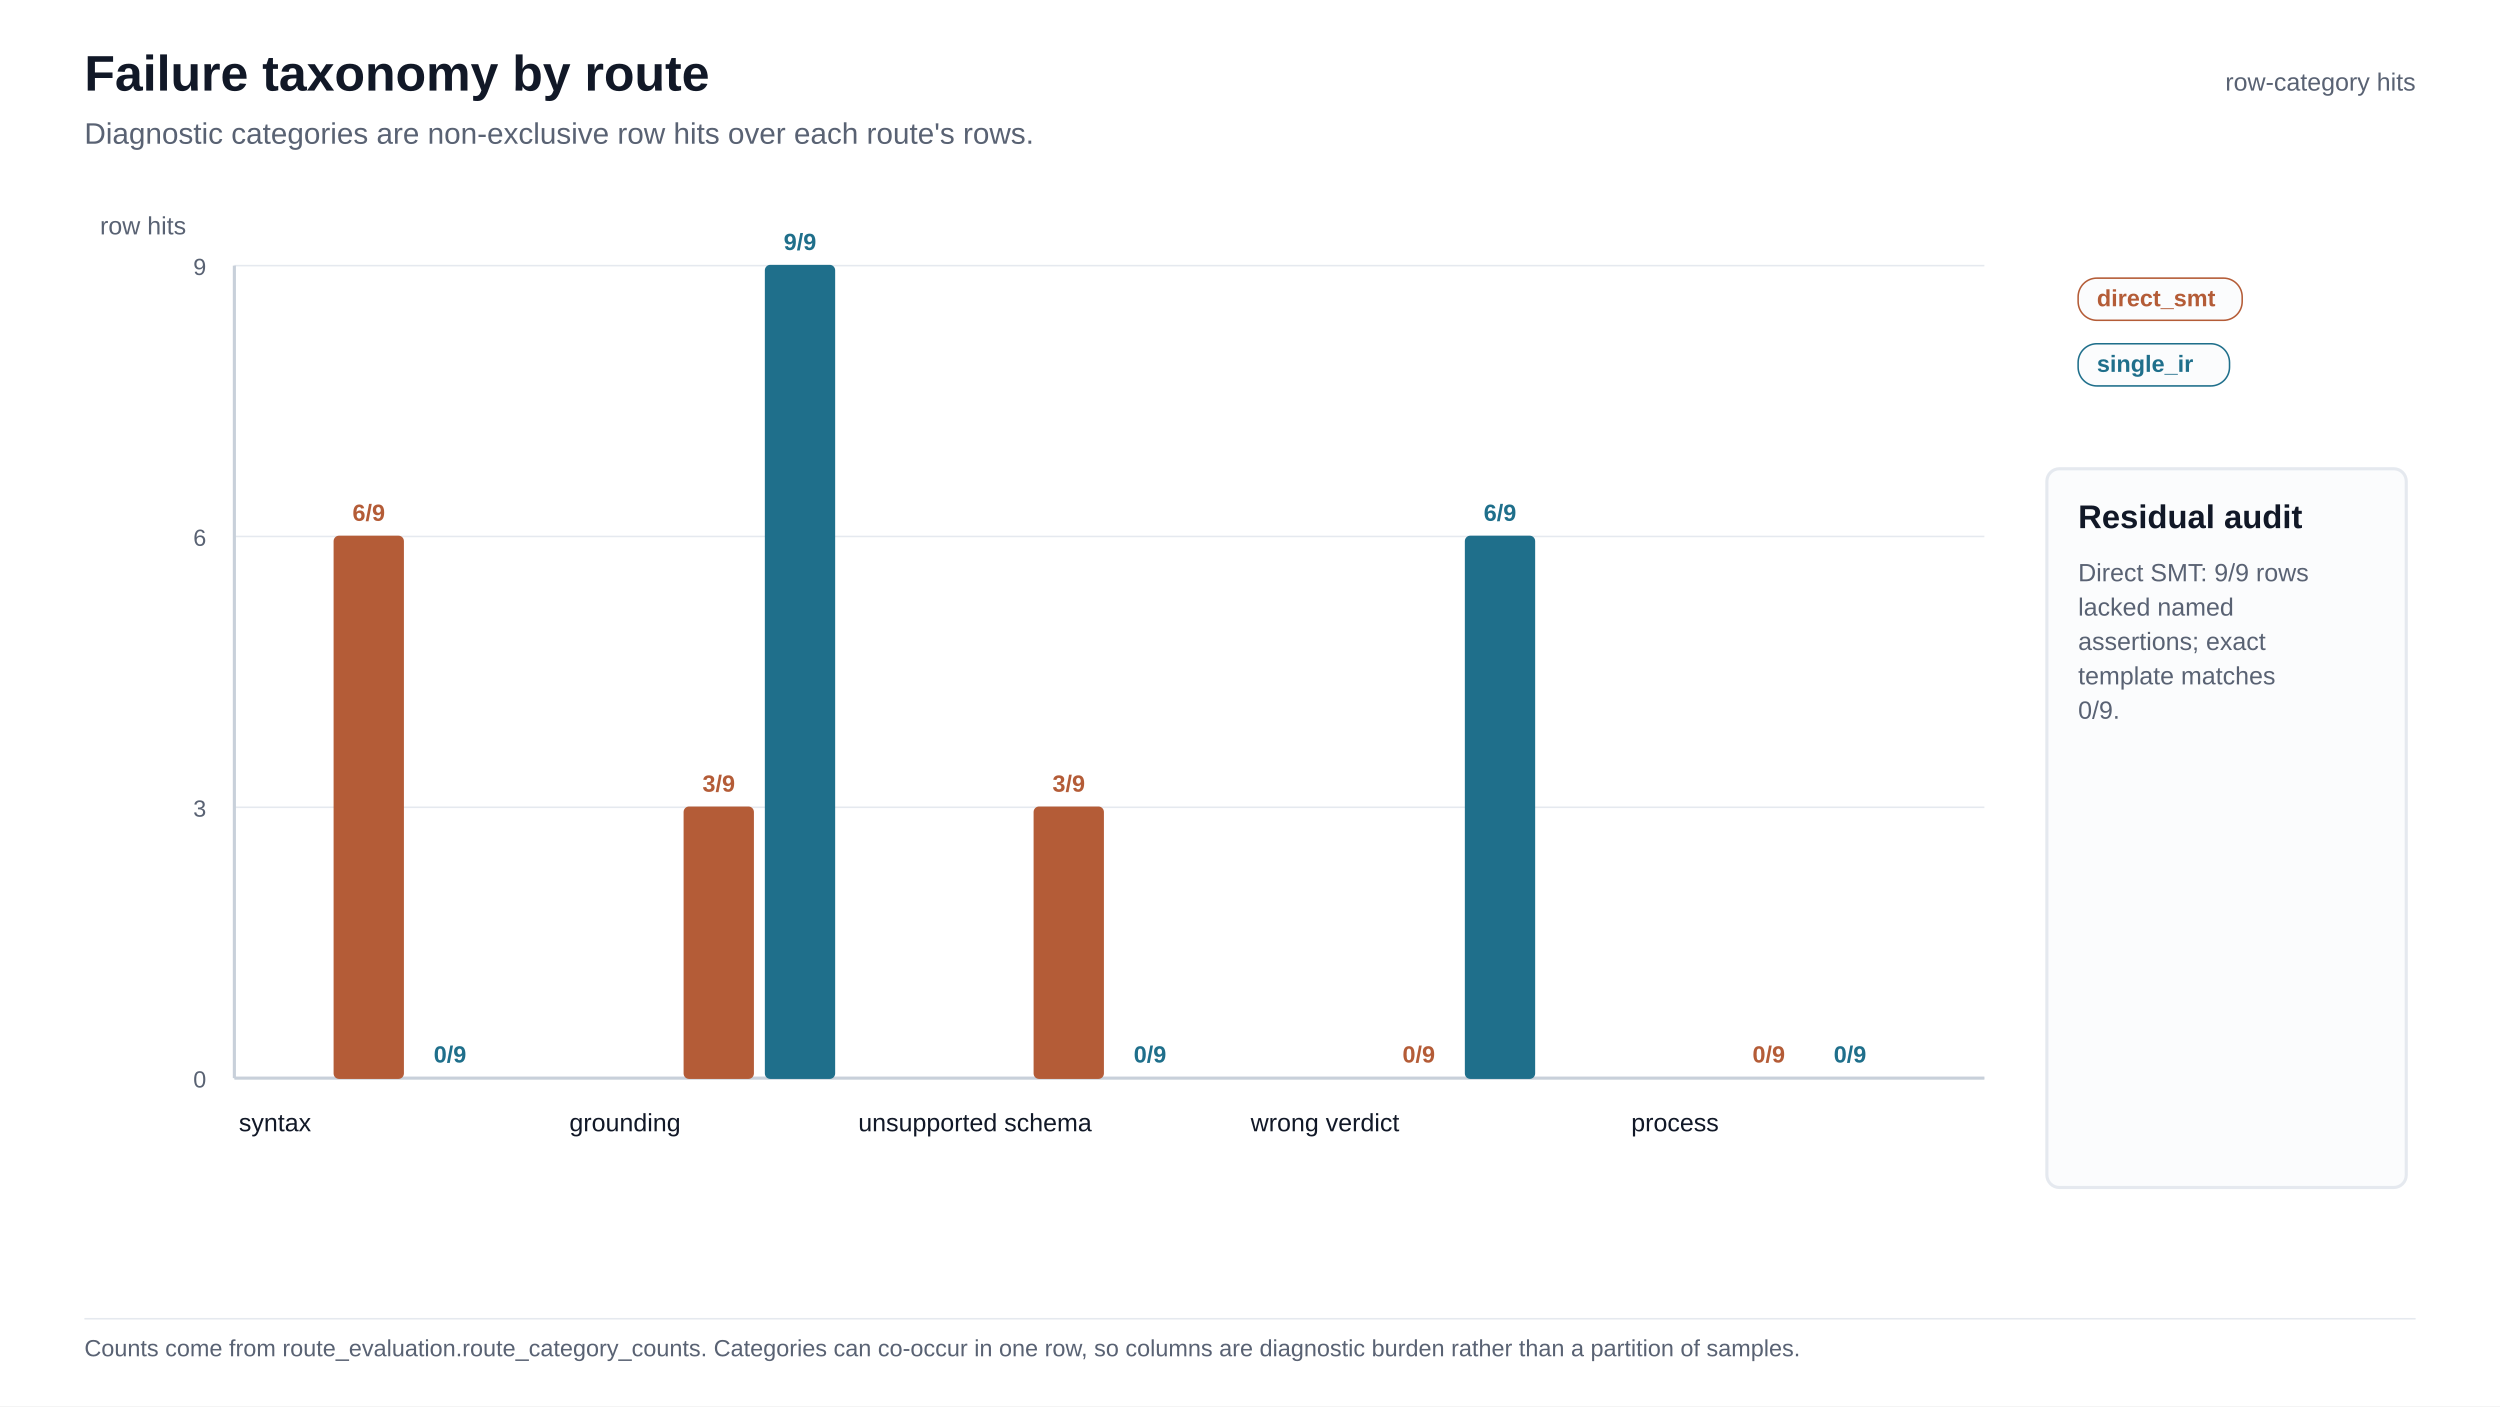
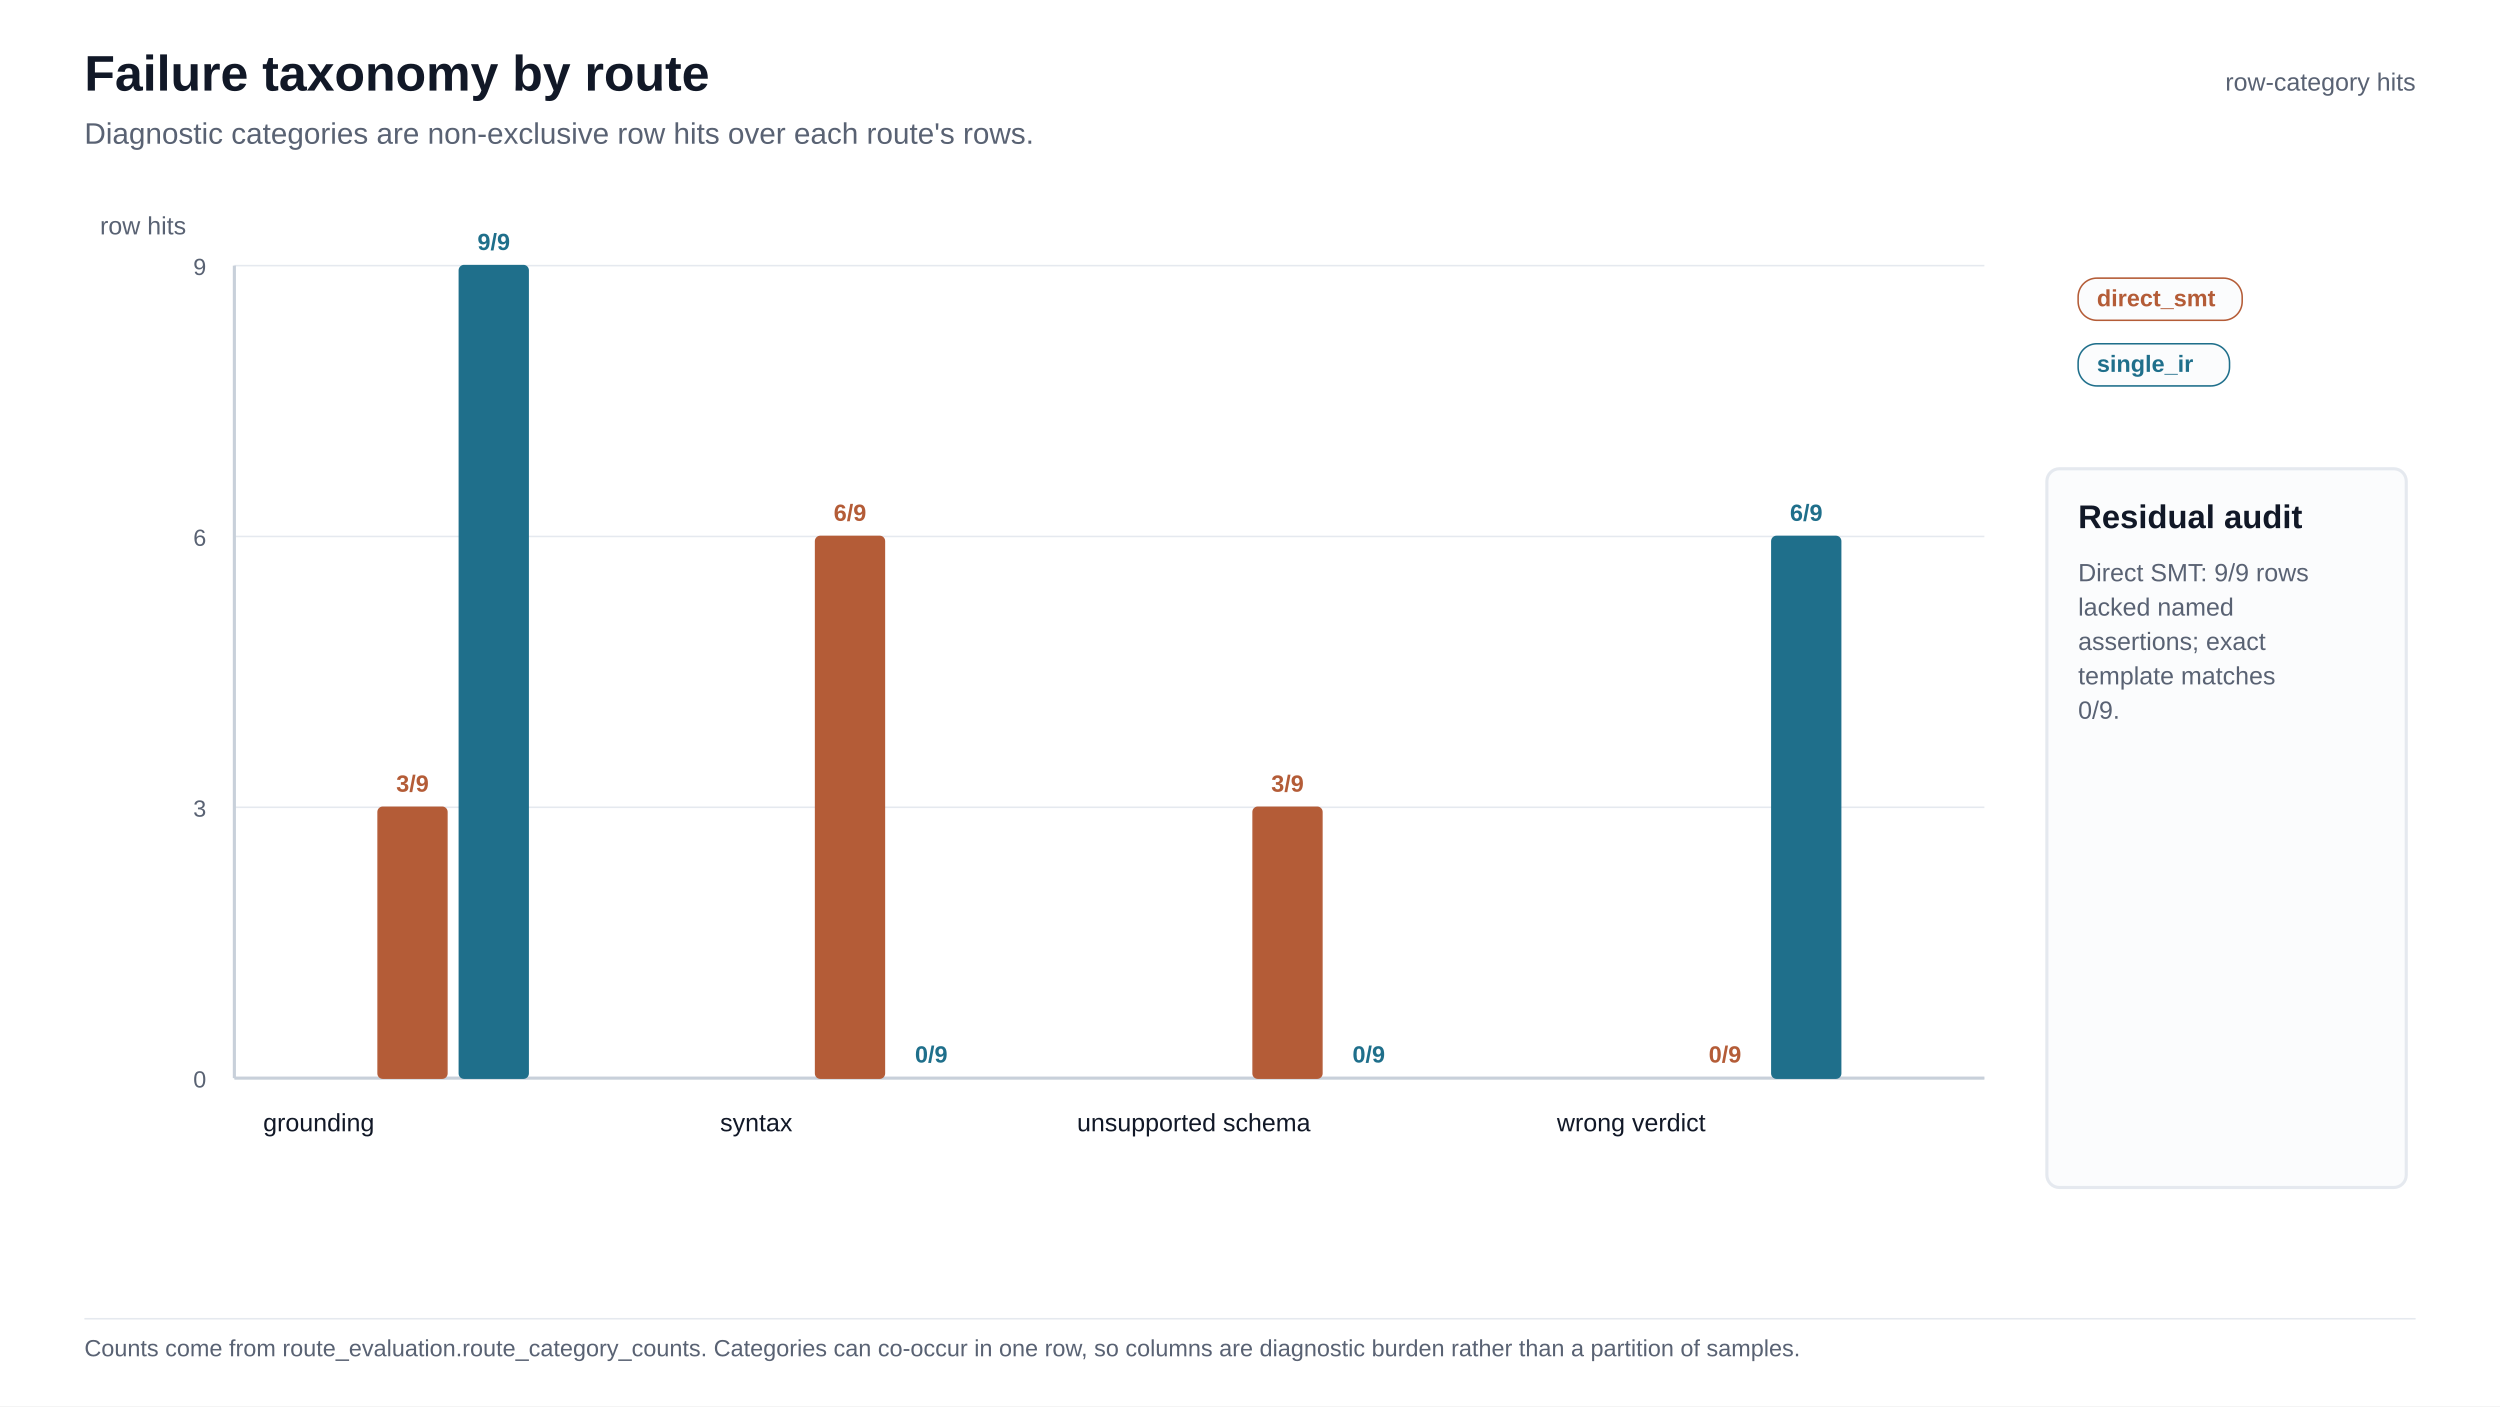
<svg xmlns="http://www.w3.org/2000/svg" width="1600" height="900" viewBox="0 0 1600 900" role="img" aria-labelledby="title desc">
  <rect width="1600" height="900" fill="#ffffff" />
  <text x="54" y="58" font-family="Arial, Helvetica, sans-serif" font-size="32" font-weight="700" fill="#111827" text-anchor="start">Failure taxonomy by route</text>
  <text x="54" y="92" font-family="Arial, Helvetica, sans-serif" font-size="19" font-weight="400" fill="#596273" text-anchor="start">Diagnostic categories are non-exclusive row hits over each route's rows.</text>
  <text x="1546" y="58" font-family="Arial, Helvetica, sans-serif" font-size="16" font-weight="400" fill="#596273" text-anchor="end">row-category hits</text>
  <line x1="150" y1="690" x2="1270" y2="690" stroke="#e5e9ef" stroke-width="1" />
  <text x="132" y="696" font-family="Arial, Helvetica, sans-serif" font-size="15" font-weight="400" fill="#596273" text-anchor="end">0</text>
  <line x1="150" y1="516.667" x2="1270" y2="516.667" stroke="#e5e9ef" stroke-width="1" />
  <text x="132" y="522.667" font-family="Arial, Helvetica, sans-serif" font-size="15" font-weight="400" fill="#596273" text-anchor="end">3</text>
  <line x1="150" y1="343.333" x2="1270" y2="343.333" stroke="#e5e9ef" stroke-width="1" />
  <text x="132" y="349.333" font-family="Arial, Helvetica, sans-serif" font-size="15" font-weight="400" fill="#596273" text-anchor="end">6</text>
  <line x1="150" y1="170" x2="1270" y2="170" stroke="#e5e9ef" stroke-width="1" />
  <text x="132" y="176" font-family="Arial, Helvetica, sans-serif" font-size="15" font-weight="400" fill="#596273" text-anchor="end">9</text>
  <text x="64" y="150" font-family="Arial, Helvetica, sans-serif" font-size="16" font-weight="400" fill="#596273" text-anchor="start">row hits</text>
  <line x1="150" y1="170" x2="150" y2="690" stroke="#c8d0da" stroke-width="2" />
  <line x1="150" y1="690" x2="1270" y2="690" stroke="#c8d0da" stroke-width="2" />
-   <rect x="214" y="343.333" width="44" height="346.667" rx="3" fill="#b45c37" stroke="#b45c37" stroke-width="1" />
-   <text x="236" y="333.333" font-family="Arial, Helvetica, sans-serif" font-size="15" font-weight="700" fill="#b45c37" text-anchor="middle">6/9</text>
-   <rect x="266" y="690" width="44" height="0" rx="3" fill="#1f6f8b" stroke="#1f6f8b" stroke-width="1" />
-   <text x="288" y="680" font-family="Arial, Helvetica, sans-serif" font-size="15" font-weight="700" fill="#1f6f8b" text-anchor="middle">0/9</text>
-   <text x="176" y="724" font-family="Arial, Helvetica, sans-serif" font-size="16" font-weight="400" fill="#111827" text-anchor="middle">syntax</text>
-   <rect x="438" y="516.667" width="44" height="173.333" rx="3" fill="#b45c37" stroke="#b45c37" stroke-width="1" />
-   <text x="460" y="506.667" font-family="Arial, Helvetica, sans-serif" font-size="15" font-weight="700" fill="#b45c37" text-anchor="middle">3/9</text>
-   <rect x="490" y="170" width="44" height="520" rx="3" fill="#1f6f8b" stroke="#1f6f8b" stroke-width="1" />
-   <text x="512" y="160" font-family="Arial, Helvetica, sans-serif" font-size="15" font-weight="700" fill="#1f6f8b" text-anchor="middle">9/9</text>
-   <text x="400" y="724" font-family="Arial, Helvetica, sans-serif" font-size="16" font-weight="400" fill="#111827" text-anchor="middle">grounding</text>
-   <rect x="662" y="516.667" width="44" height="173.333" rx="3" fill="#b45c37" stroke="#b45c37" stroke-width="1" />
-   <text x="684" y="506.667" font-family="Arial, Helvetica, sans-serif" font-size="15" font-weight="700" fill="#b45c37" text-anchor="middle">3/9</text>
-   <rect x="714" y="690" width="44" height="0" rx="3" fill="#1f6f8b" stroke="#1f6f8b" stroke-width="1" />
-   <text x="736" y="680" font-family="Arial, Helvetica, sans-serif" font-size="15" font-weight="700" fill="#1f6f8b" text-anchor="middle">0/9</text>
-   <text x="624" y="724" font-family="Arial, Helvetica, sans-serif" font-size="16" font-weight="400" fill="#111827" text-anchor="middle">unsupported schema</text>
-   <rect x="886" y="690" width="44" height="0" rx="3" fill="#b45c37" stroke="#b45c37" stroke-width="1" />
-   <text x="908" y="680" font-family="Arial, Helvetica, sans-serif" font-size="15" font-weight="700" fill="#b45c37" text-anchor="middle">0/9</text>
-   <rect x="938" y="343.333" width="44" height="346.667" rx="3" fill="#1f6f8b" stroke="#1f6f8b" stroke-width="1" />
-   <text x="960" y="333.333" font-family="Arial, Helvetica, sans-serif" font-size="15" font-weight="700" fill="#1f6f8b" text-anchor="middle">6/9</text>
-   <text x="848" y="724" font-family="Arial, Helvetica, sans-serif" font-size="16" font-weight="400" fill="#111827" text-anchor="middle">wrong verdict</text>
-   <rect x="1110" y="690" width="44" height="0" rx="3" fill="#b45c37" stroke="#b45c37" stroke-width="1" />
-   <text x="1132" y="680" font-family="Arial, Helvetica, sans-serif" font-size="15" font-weight="700" fill="#b45c37" text-anchor="middle">0/9</text>
-   <rect x="1162" y="690" width="44" height="0" rx="3" fill="#1f6f8b" stroke="#1f6f8b" stroke-width="1" />
-   <text x="1184" y="680" font-family="Arial, Helvetica, sans-serif" font-size="15" font-weight="700" fill="#1f6f8b" text-anchor="middle">0/9</text>
-   <text x="1072" y="724" font-family="Arial, Helvetica, sans-serif" font-size="16" font-weight="400" fill="#111827" text-anchor="middle">process</text>
+   <rect x="242" y="516.667" width="44" height="173.333" rx="3" fill="#b45c37" stroke="#b45c37" stroke-width="1" />
+   <text x="264" y="506.667" font-family="Arial, Helvetica, sans-serif" font-size="15" font-weight="700" fill="#b45c37" text-anchor="middle">3/9</text>
+   <rect x="294" y="170" width="44" height="520" rx="3" fill="#1f6f8b" stroke="#1f6f8b" stroke-width="1" />
+   <text x="316" y="160" font-family="Arial, Helvetica, sans-serif" font-size="15" font-weight="700" fill="#1f6f8b" text-anchor="middle">9/9</text>
+   <text x="204" y="724" font-family="Arial, Helvetica, sans-serif" font-size="16" font-weight="400" fill="#111827" text-anchor="middle">grounding</text>
+   <rect x="522" y="343.333" width="44" height="346.667" rx="3" fill="#b45c37" stroke="#b45c37" stroke-width="1" />
+   <text x="544" y="333.333" font-family="Arial, Helvetica, sans-serif" font-size="15" font-weight="700" fill="#b45c37" text-anchor="middle">6/9</text>
+   <rect x="574" y="690" width="44" height="0" rx="3" fill="#1f6f8b" stroke="#1f6f8b" stroke-width="1" />
+   <text x="596" y="680" font-family="Arial, Helvetica, sans-serif" font-size="15" font-weight="700" fill="#1f6f8b" text-anchor="middle">0/9</text>
+   <text x="484" y="724" font-family="Arial, Helvetica, sans-serif" font-size="16" font-weight="400" fill="#111827" text-anchor="middle">syntax</text>
+   <rect x="802" y="516.667" width="44" height="173.333" rx="3" fill="#b45c37" stroke="#b45c37" stroke-width="1" />
+   <text x="824" y="506.667" font-family="Arial, Helvetica, sans-serif" font-size="15" font-weight="700" fill="#b45c37" text-anchor="middle">3/9</text>
+   <rect x="854" y="690" width="44" height="0" rx="3" fill="#1f6f8b" stroke="#1f6f8b" stroke-width="1" />
+   <text x="876" y="680" font-family="Arial, Helvetica, sans-serif" font-size="15" font-weight="700" fill="#1f6f8b" text-anchor="middle">0/9</text>
+   <text x="764" y="724" font-family="Arial, Helvetica, sans-serif" font-size="16" font-weight="400" fill="#111827" text-anchor="middle">unsupported schema</text>
+   <rect x="1082" y="690" width="44" height="0" rx="3" fill="#b45c37" stroke="#b45c37" stroke-width="1" />
+   <text x="1104" y="680" font-family="Arial, Helvetica, sans-serif" font-size="15" font-weight="700" fill="#b45c37" text-anchor="middle">0/9</text>
+   <rect x="1134" y="343.333" width="44" height="346.667" rx="3" fill="#1f6f8b" stroke="#1f6f8b" stroke-width="1" />
+   <text x="1156" y="333.333" font-family="Arial, Helvetica, sans-serif" font-size="15" font-weight="700" fill="#1f6f8b" text-anchor="middle">6/9</text>
+   <text x="1044" y="724" font-family="Arial, Helvetica, sans-serif" font-size="16" font-weight="400" fill="#111827" text-anchor="middle">wrong verdict</text>
  <rect x="1330" y="178" width="105" height="27" rx="12" fill="#fbfcfd" stroke="#b45c37" stroke-width="1" />
  <text x="1342" y="196" font-family="Arial, Helvetica, sans-serif" font-size="15" font-weight="700" fill="#b45c37" text-anchor="start">direct_smt</text>
  <rect x="1330" y="220" width="96.9" height="27" rx="12" fill="#fbfcfd" stroke="#1f6f8b" stroke-width="1" />
  <text x="1342" y="238" font-family="Arial, Helvetica, sans-serif" font-size="15" font-weight="700" fill="#1f6f8b" text-anchor="start">single_ir</text>
  <rect x="1310" y="300" width="230" height="460" rx="8" fill="#fbfcfd" stroke="#e5e9ef" stroke-width="2" />
  <text x="1330" y="338" font-family="Arial, Helvetica, sans-serif" font-size="21" font-weight="700" fill="#111827" text-anchor="start">Residual audit</text>
  <text x="1330" y="372" font-family="Arial, Helvetica, sans-serif" font-size="16" font-weight="400" fill="#596273" text-anchor="start">Direct SMT: 9/9 rows</text>
  <text x="1330" y="394" font-family="Arial, Helvetica, sans-serif" font-size="16" font-weight="400" fill="#596273" text-anchor="start">lacked named</text>
  <text x="1330" y="416" font-family="Arial, Helvetica, sans-serif" font-size="16" font-weight="400" fill="#596273" text-anchor="start">assertions; exact</text>
  <text x="1330" y="438" font-family="Arial, Helvetica, sans-serif" font-size="16" font-weight="400" fill="#596273" text-anchor="start">template matches</text>
  <text x="1330" y="460" font-family="Arial, Helvetica, sans-serif" font-size="16" font-weight="400" fill="#596273" text-anchor="start">0/9.</text>
  <line x1="54" y1="844" x2="1546" y2="844" stroke="#e5e9ef" stroke-width="1" />
  <text x="54" y="868" font-family="Arial, Helvetica, sans-serif" font-size="15" font-weight="400" fill="#596273" text-anchor="start">Counts come from route_evaluation.route_category_counts. Categories can co-occur in one row, so columns are diagnostic burden rather than a partition of samples.</text>
</svg>
